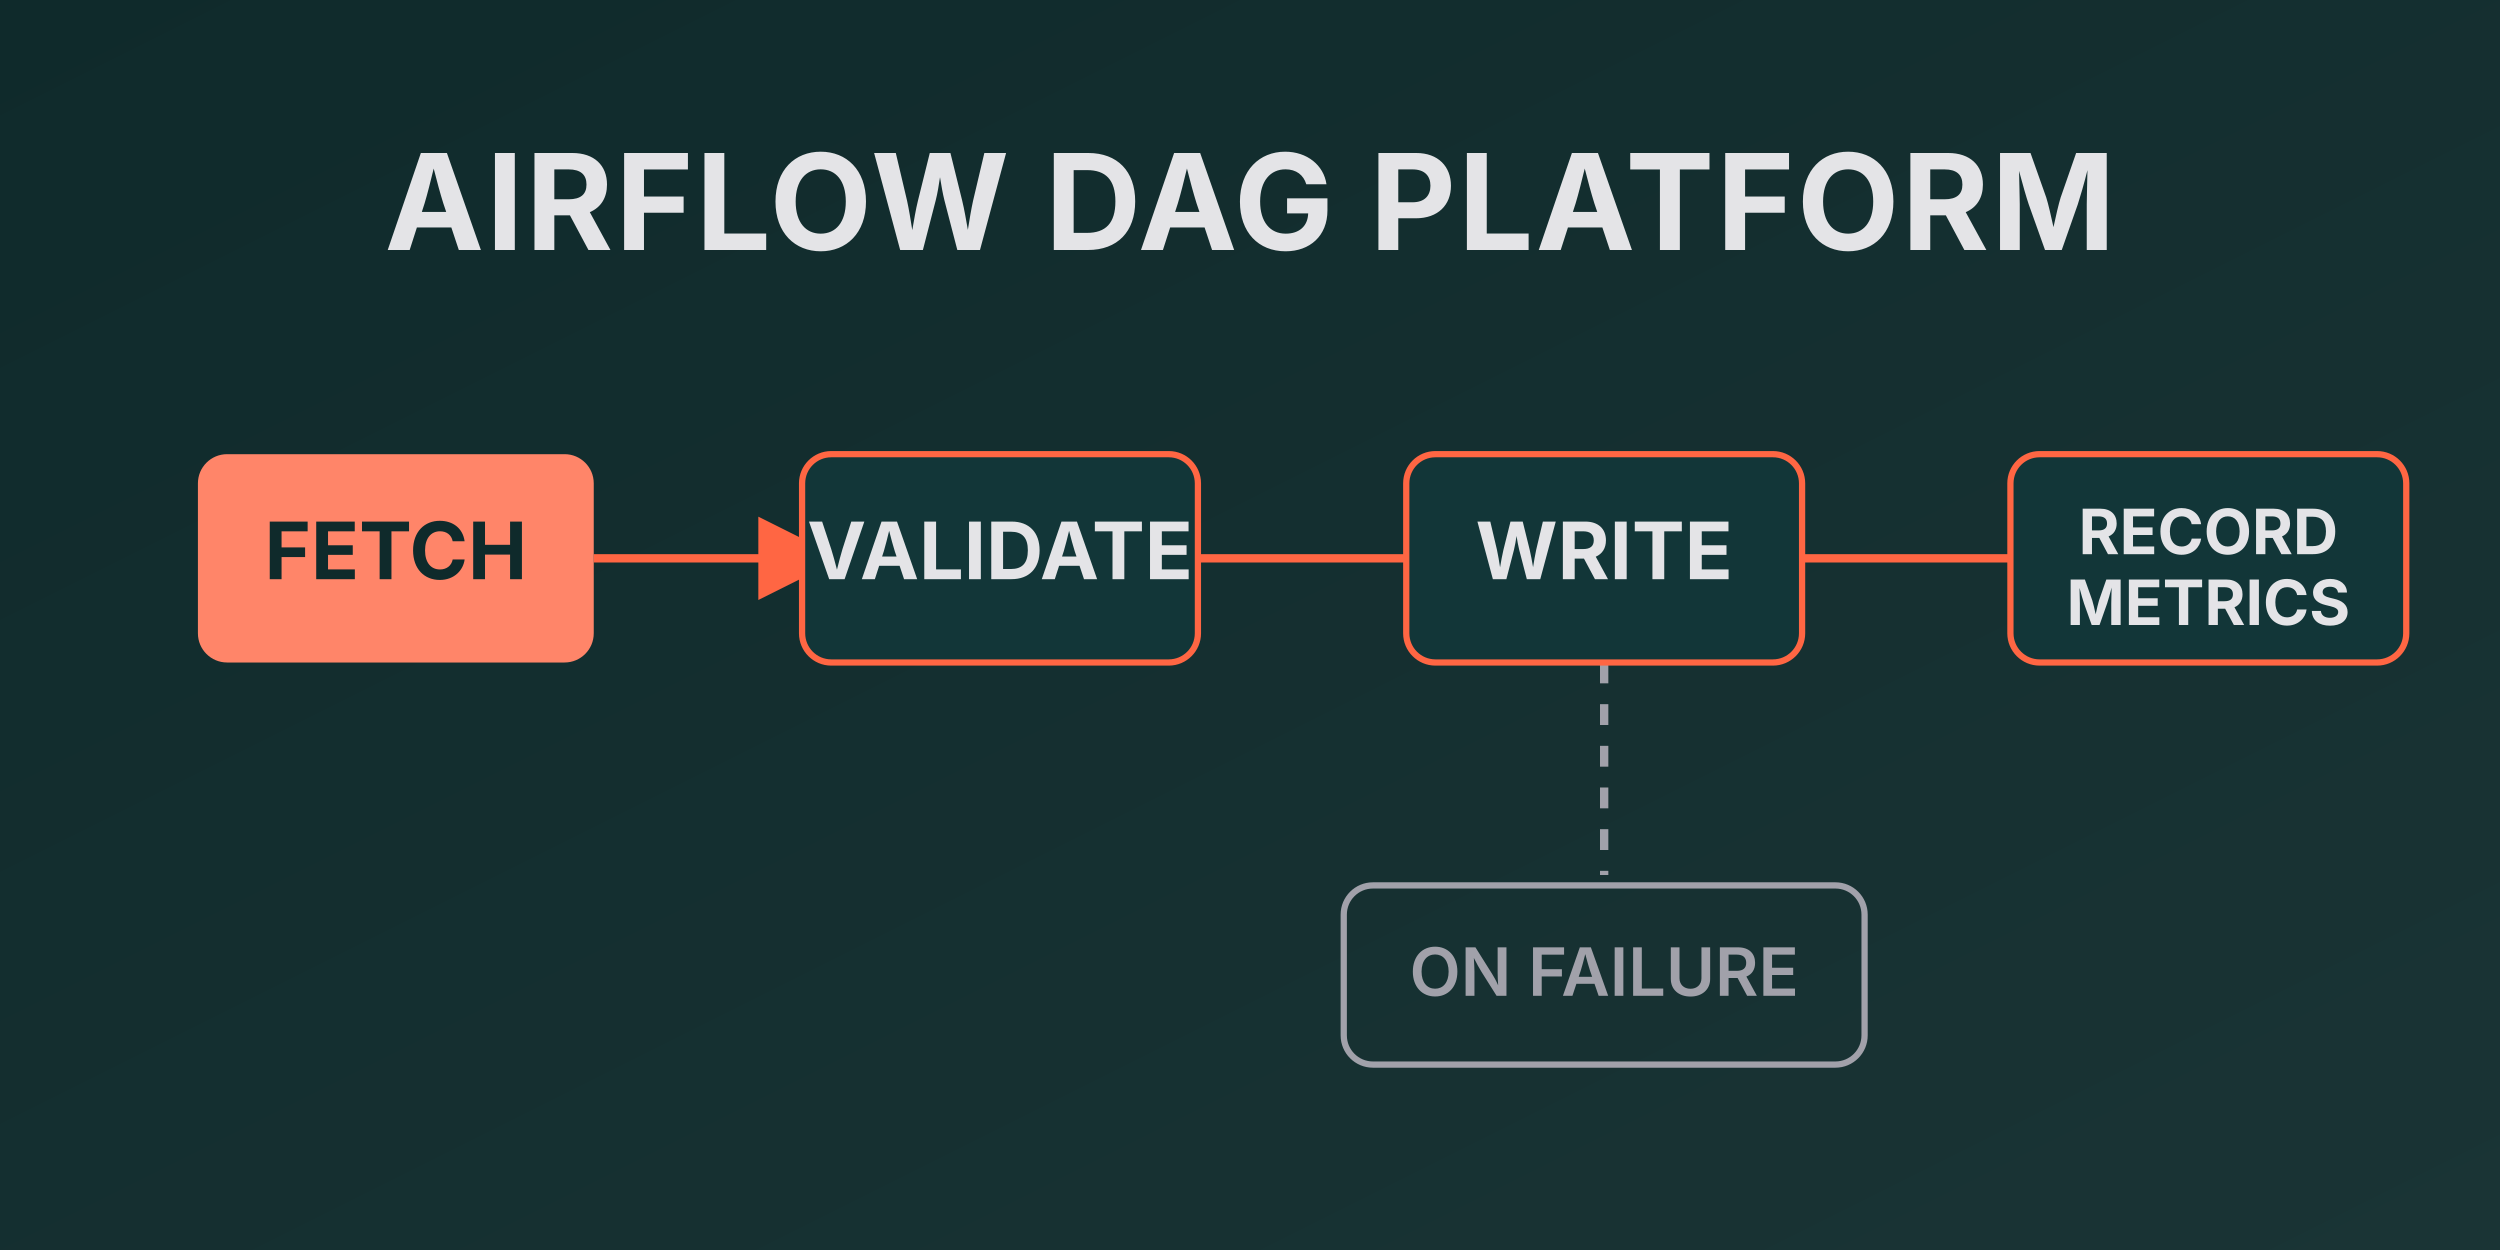
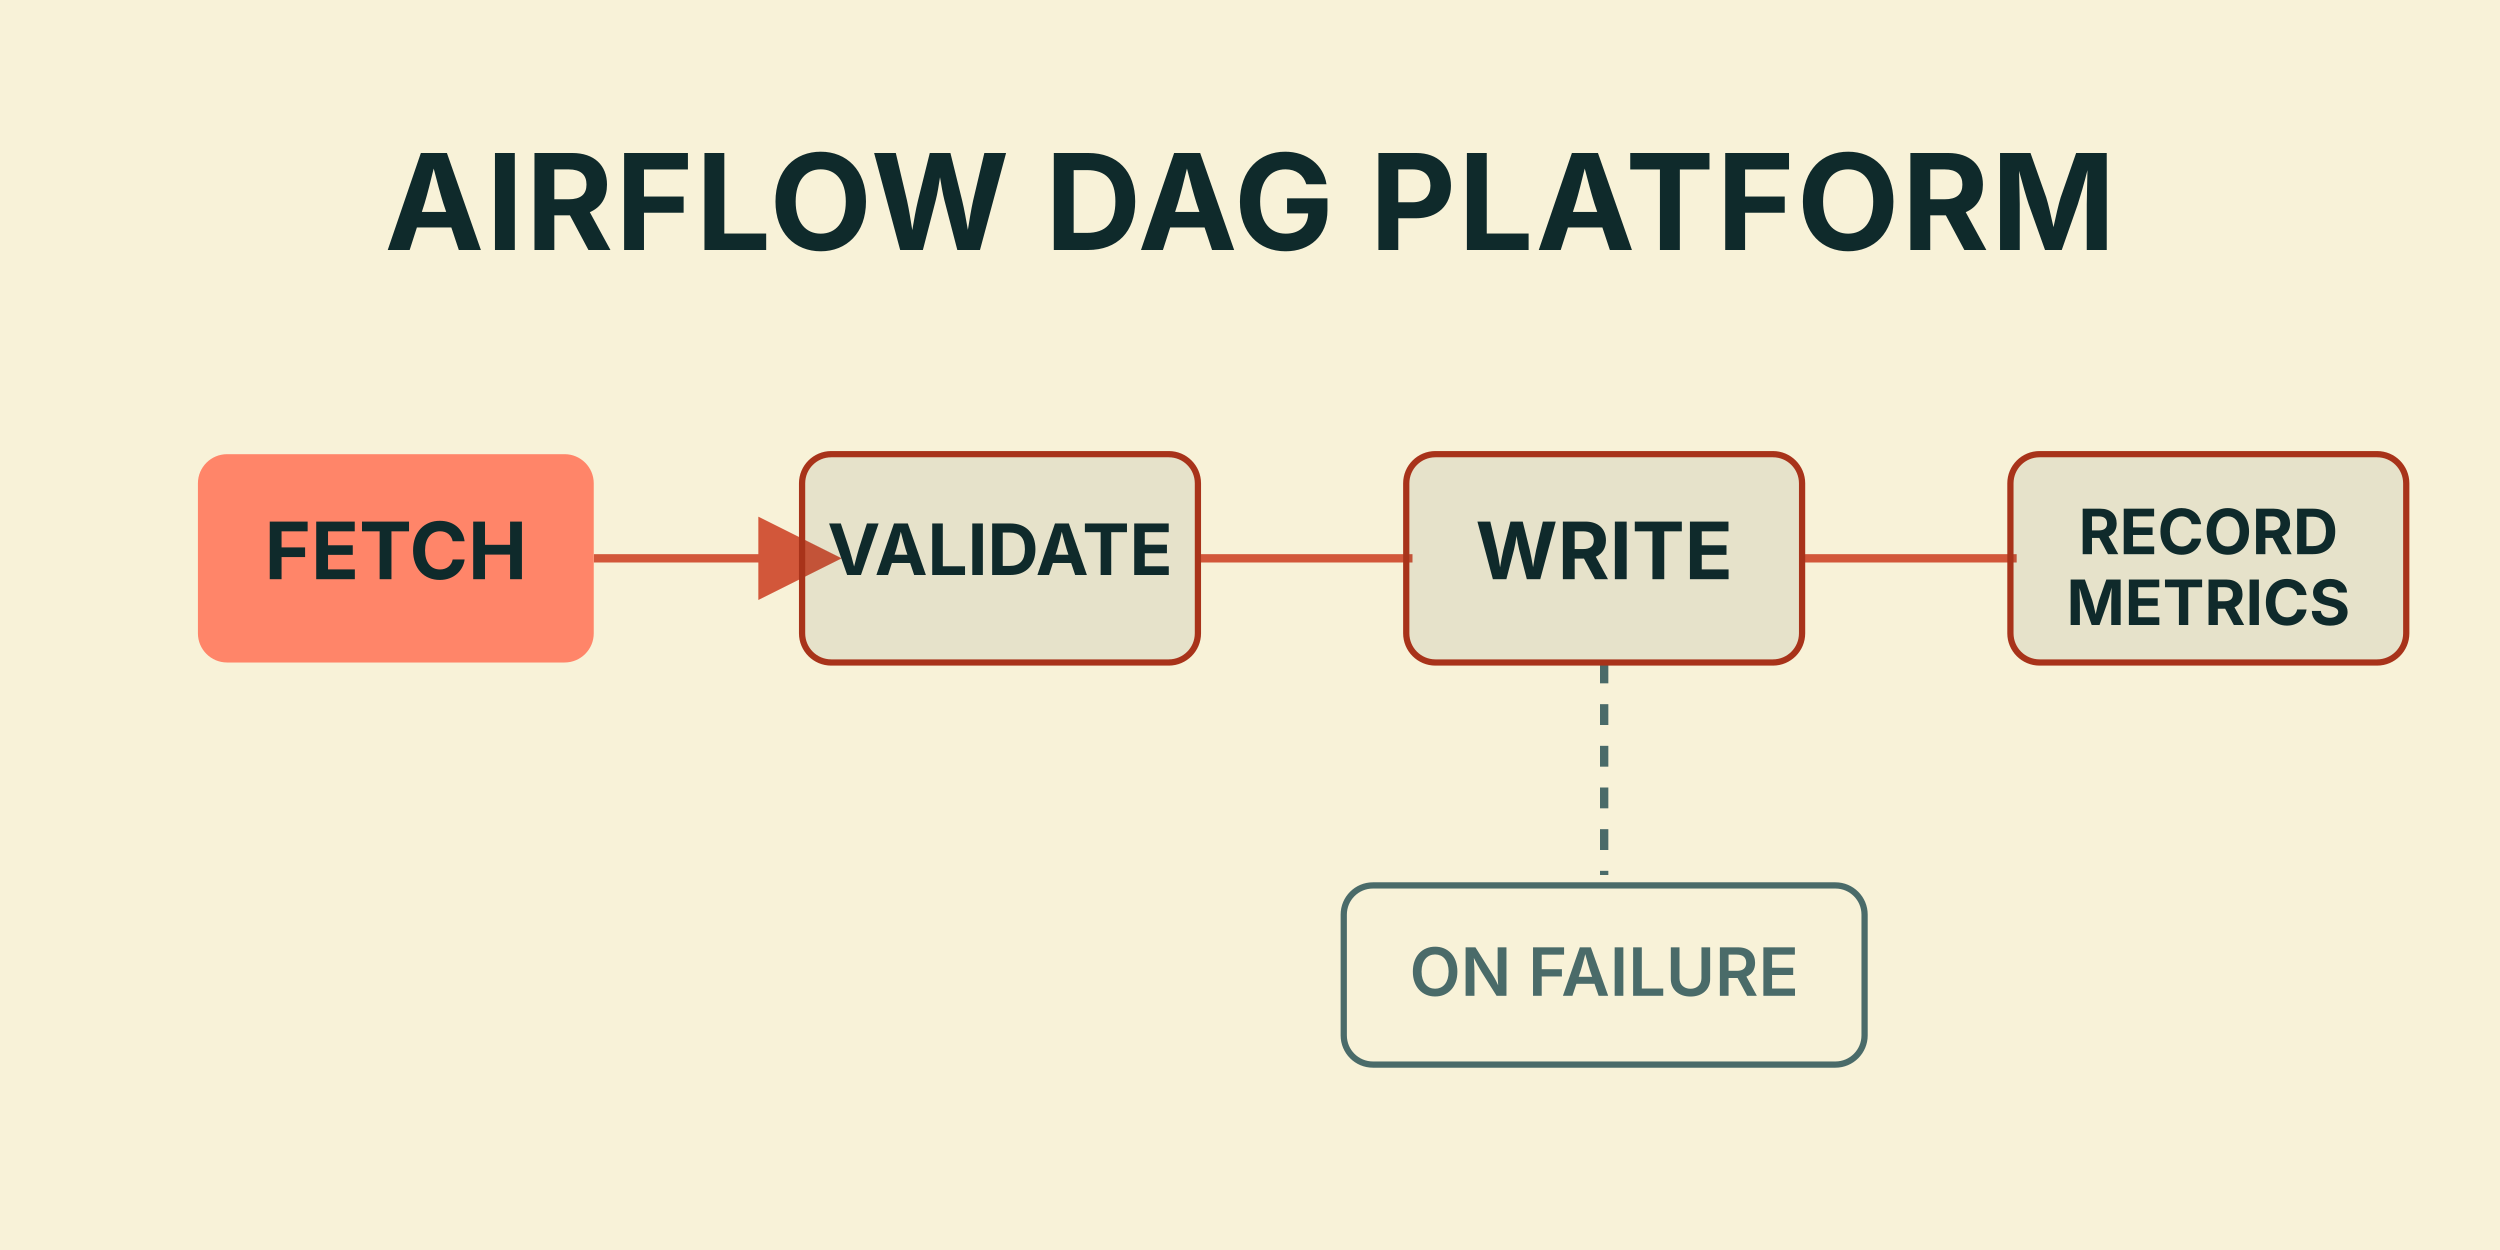
<svg xmlns="http://www.w3.org/2000/svg" viewBox="0 0 1200 600" role="img" aria-label="Airflow DAG platform: a fetch to validate to write to record_metrics task pipeline with a failure branch to an alert callback">
  <defs>
    <linearGradient id="af-bg" x1="0" y1="0" x2="1" y2="1">
      <stop offset="0" stop-color="#0f2a2b" />
      <stop offset="1" stop-color="#1a3435" />
    </linearGradient>
  </defs>
-   <rect width="1200" height="600" fill="url(#af-bg)" />
-   <text x="600" y="120" font-family="Inter, system-ui, sans-serif" font-size="64" font-weight="700" letter-spacing="1" fill="#e4e4e7" text-anchor="middle">AIRFLOW DAG PLATFORM</text>
-   <line x1="285" y1="268" x2="388" y2="268" stroke="#ff6643" stroke-width="4" marker-end="url(#af-arrow)" />
-   <line x1="575" y1="268" x2="678" y2="268" stroke="#ff6643" stroke-width="4" />
-   <line x1="865" y1="268" x2="968" y2="268" stroke="#ff6643" stroke-width="4" />
-   <line x1="770" y1="318" x2="770" y2="420" stroke="#a1a1aa" stroke-width="4" stroke-dasharray="10 10" />
+   <rect width="1200" height="600" fill="#f8f2d8" />
+   <text x="600" y="120" font-family="Inter, system-ui, sans-serif" font-size="64" font-weight="700" letter-spacing="1" fill="#0f2a2b" text-anchor="middle">AIRFLOW DAG PLATFORM</text>
+   <line x1="285" y1="268" x2="388" y2="268" stroke="#d2573a" stroke-width="4" marker-end="url(#af-arrow)" />
+   <line x1="575" y1="268" x2="678" y2="268" stroke="#d2573a" stroke-width="4" />
+   <line x1="865" y1="268" x2="968" y2="268" stroke="#d2573a" stroke-width="4" />
+   <line x1="770" y1="318" x2="770" y2="420" stroke="#4a6b69" stroke-width="4" stroke-dasharray="10 10" />
  <defs>
    <marker id="af-arrow" markerWidth="10" markerHeight="10" refX="6" refY="5" orient="auto">
-       <path d="M0,0 L10,5 L0,10 z" fill="#ff6643" />
+       <path d="M0,0 L10,5 L0,10 z" fill="#d2573a" />
    </marker>
  </defs>
  <rect x="95" y="218" width="190" height="100" rx="14" fill="#ff8569" />
  <text x="190" y="278" font-family="Inter, system-ui, sans-serif" font-size="38" font-weight="700" fill="#0f2a2b" text-anchor="middle">FETCH</text>
-   <rect x="385" y="218" width="190" height="100" rx="14" fill="#123638" stroke="#ff6643" stroke-width="3" />
-   <text x="480" y="278" font-family="Inter, system-ui, sans-serif" font-size="38" font-weight="700" fill="#e4e4e7" text-anchor="middle">VALIDATE</text>
-   <rect x="675" y="218" width="190" height="100" rx="14" fill="#123638" stroke="#ff6643" stroke-width="3" />
-   <text x="770" y="278" font-family="Inter, system-ui, sans-serif" font-size="38" font-weight="700" fill="#e4e4e7" text-anchor="middle">WRITE</text>
-   <rect x="965" y="218" width="190" height="100" rx="14" fill="#123638" stroke="#ff6643" stroke-width="3" />
-   <text x="1060" y="266" font-family="Inter, system-ui, sans-serif" font-size="30" font-weight="700" fill="#e4e4e7" text-anchor="middle">RECORD</text>
-   <text x="1060" y="300" font-family="Inter, system-ui, sans-serif" font-size="30" font-weight="700" fill="#e4e4e7" text-anchor="middle">METRICS</text>
-   <rect x="645" y="425" width="250" height="86" rx="14" fill="none" stroke="#a1a1aa" stroke-width="3" />
-   <text x="770" y="478" font-family="Inter, system-ui, sans-serif" font-size="32" font-weight="600" fill="#a1a1aa" text-anchor="middle">ON FAILURE</text>
+   <rect x="385" y="218" width="190" height="100" rx="14" fill="#0f2a2b" fill-opacity="0.08" stroke="#a8331a" stroke-width="3" />
+   <text x="480" y="276" font-family="Inter, system-ui, sans-serif" font-size="34" font-weight="700" fill="#0f2a2b" text-anchor="middle">VALIDATE</text>
+   <rect x="675" y="218" width="190" height="100" rx="14" fill="#0f2a2b" fill-opacity="0.08" stroke="#a8331a" stroke-width="3" />
+   <text x="770" y="278" font-family="Inter, system-ui, sans-serif" font-size="38" font-weight="700" fill="#0f2a2b" text-anchor="middle">WRITE</text>
+   <rect x="965" y="218" width="190" height="100" rx="14" fill="#0f2a2b" fill-opacity="0.08" stroke="#a8331a" stroke-width="3" />
+   <text x="1060" y="266" font-family="Inter, system-ui, sans-serif" font-size="30" font-weight="700" fill="#0f2a2b" text-anchor="middle">RECORD</text>
+   <text x="1060" y="300" font-family="Inter, system-ui, sans-serif" font-size="30" font-weight="700" fill="#0f2a2b" text-anchor="middle">METRICS</text>
+   <rect x="645" y="425" width="250" height="86" rx="14" fill="none" stroke="#4a6b69" stroke-width="3" />
+   <text x="770" y="478" font-family="Inter, system-ui, sans-serif" font-size="32" font-weight="600" fill="#4a6b69" text-anchor="middle">ON FAILURE</text>
</svg>
